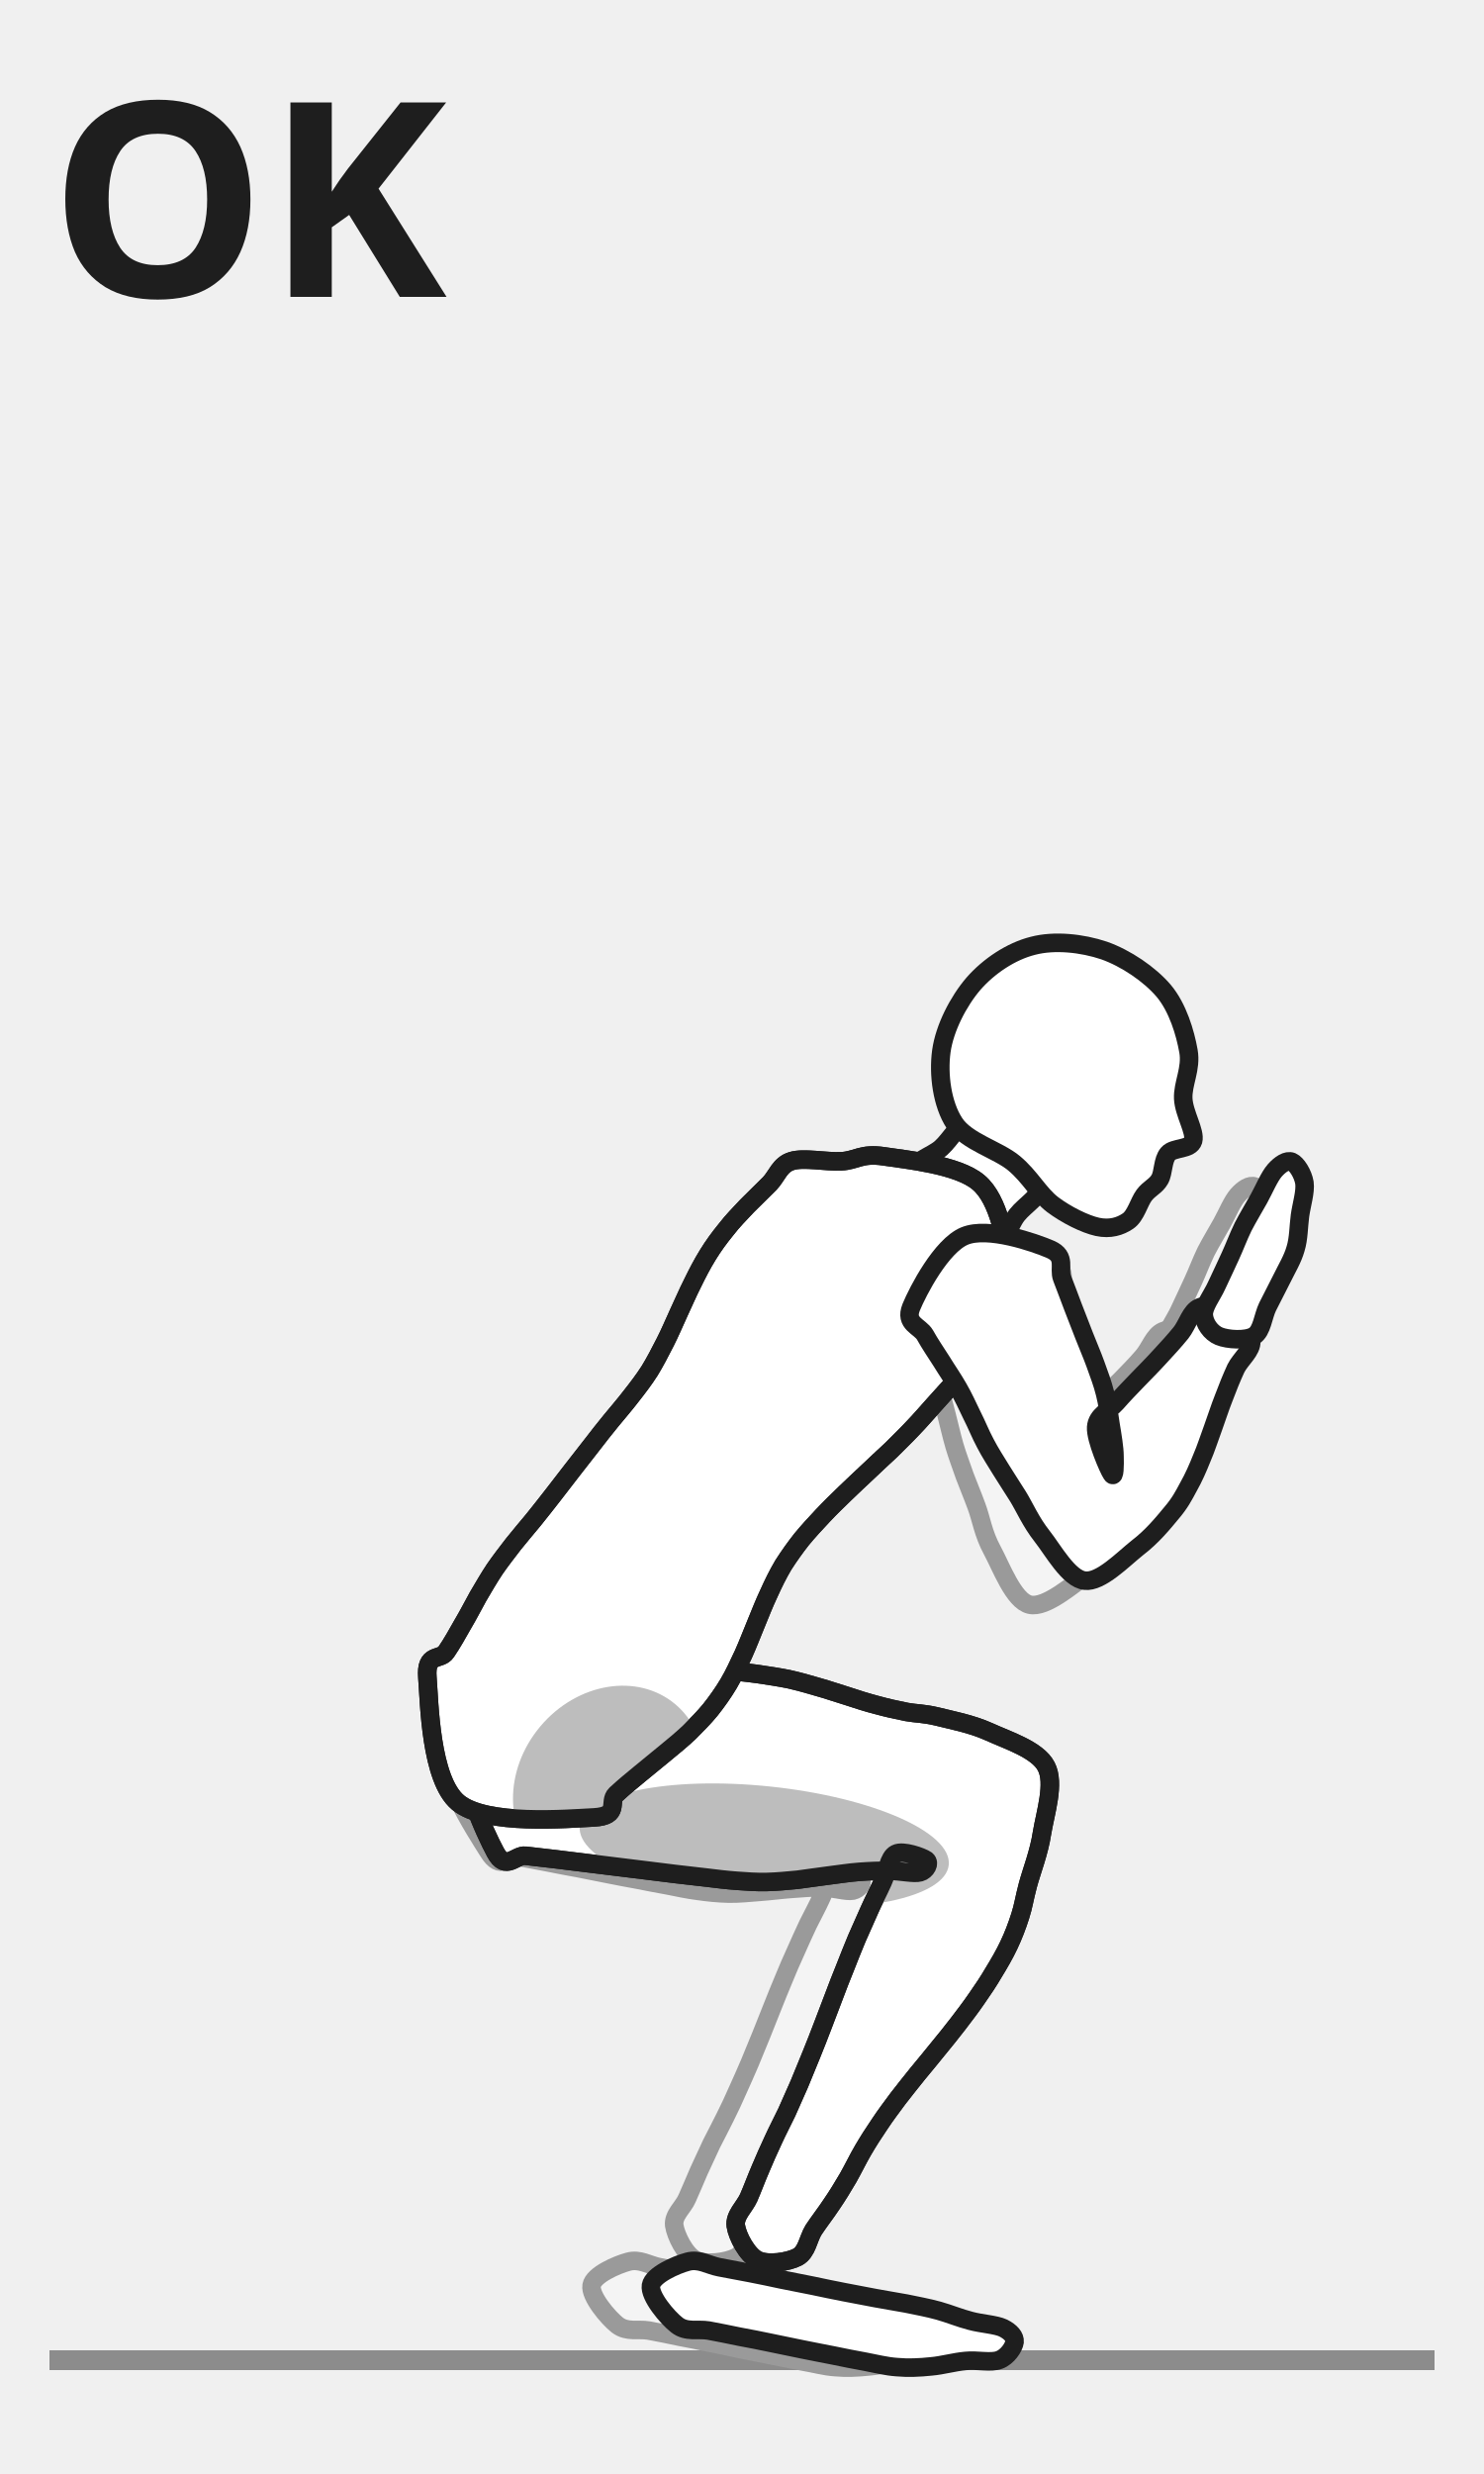
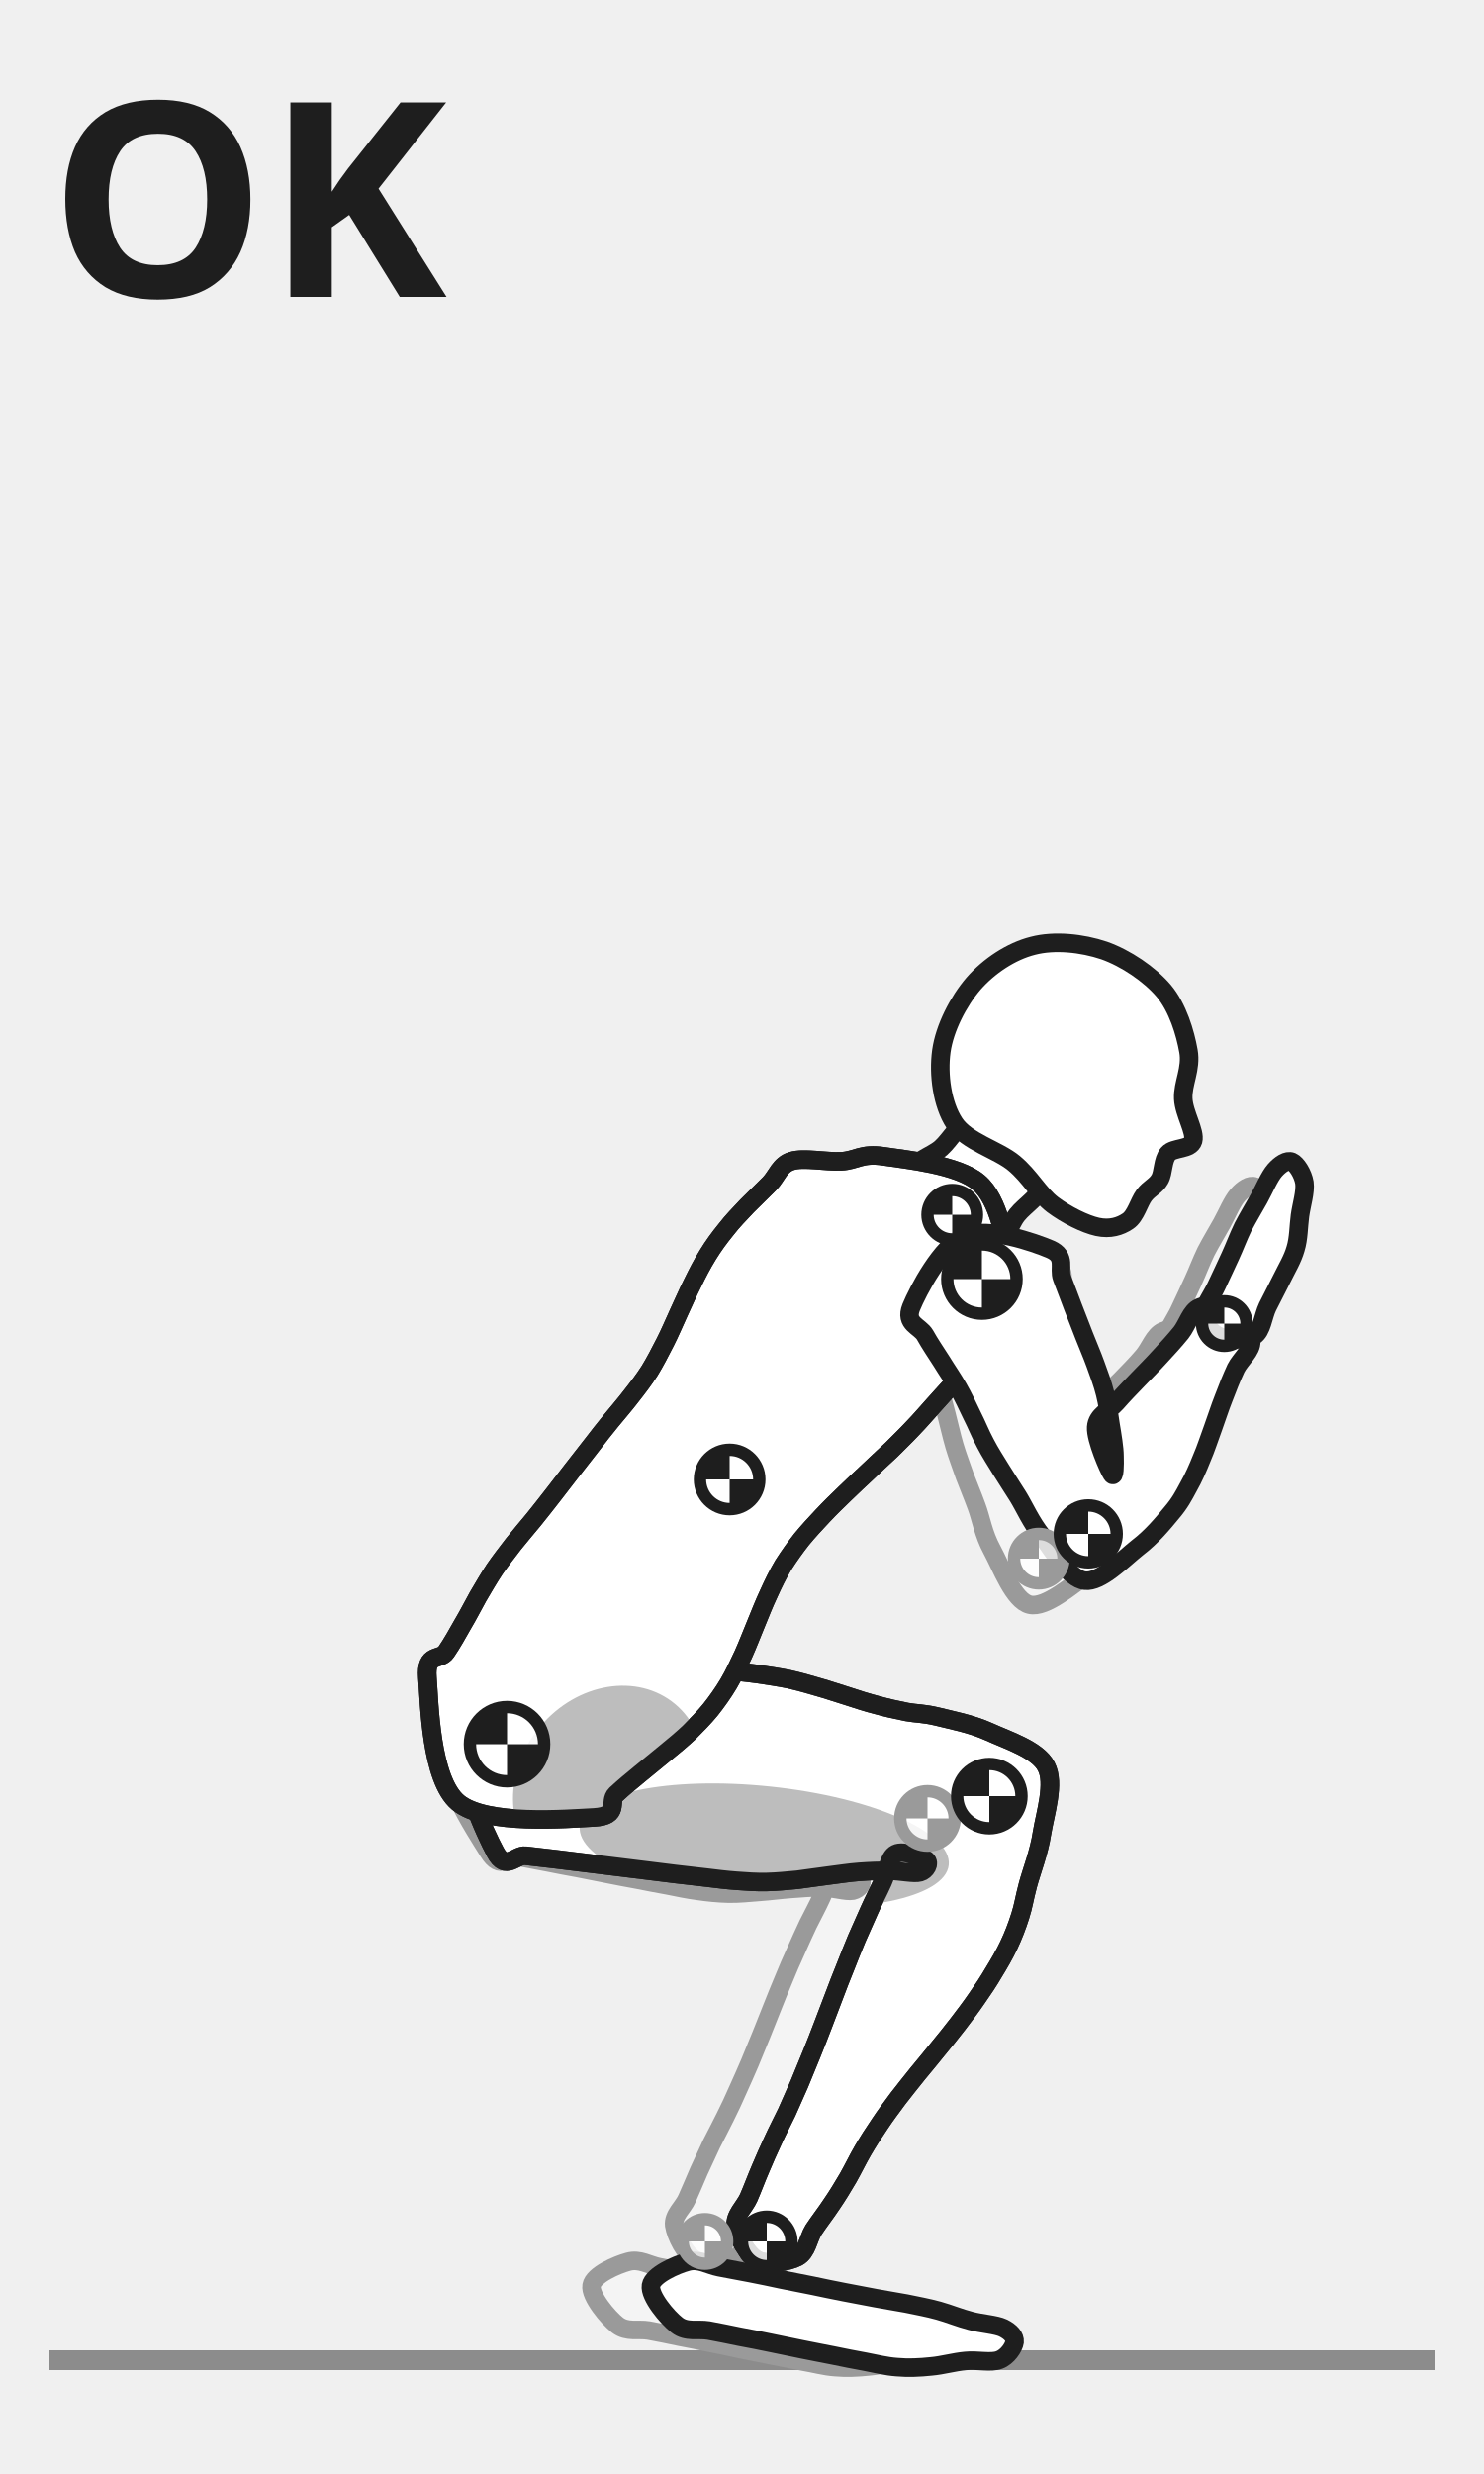
<svg xmlns="http://www.w3.org/2000/svg" viewBox="0 0 60 100" role="img" aria-label="スクワット 良い例">
  <defs>
    <clipPath id="sq1c1">
      <path d="M20.99 65.93 C21.58 65.22 21.80 66.02 22.21 66.08 C22.61 66.14 23.02 66.22 23.42 66.29 C23.82 66.37 24.22 66.45 24.63 66.54 C25.03 66.62 25.43 66.71 25.83 66.80 C26.23 66.89 26.63 66.98 27.03 67.06 C27.44 67.15 27.84 67.23 28.24 67.31 C28.64 67.38 29.05 67.45 29.45 67.51 C29.86 67.58 30.26 67.61 30.67 67.67 C31.07 67.73 31.48 67.79 31.88 67.87 C32.28 67.96 32.68 68.07 33.08 68.19 C33.48 68.30 33.87 68.44 34.27 68.56 C34.67 68.69 35.06 68.82 35.46 68.92 C35.86 69.03 36.26 69.12 36.67 69.20 C37.07 69.27 37.33 69.25 37.88 69.38 C38.43 69.52 39.26 69.67 39.99 70.00 C40.73 70.34 41.95 70.72 42.30 71.40 C42.66 72.08 42.26 73.29 42.13 74.09 C42.01 74.88 41.71 75.63 41.56 76.19 C41.41 76.75 41.38 77.04 41.25 77.44 C41.12 77.85 40.97 78.24 40.79 78.62 C40.61 79.00 40.40 79.36 40.18 79.72 C39.97 80.08 39.73 80.44 39.49 80.78 C39.25 81.13 38.99 81.47 38.73 81.81 C38.47 82.15 38.20 82.48 37.93 82.81 C37.66 83.15 37.38 83.48 37.11 83.81 C36.84 84.15 36.57 84.48 36.31 84.82 C36.06 85.16 35.80 85.50 35.57 85.85 C35.33 86.20 35.10 86.56 34.89 86.92 C34.68 87.28 34.50 87.66 34.29 88.03 C34.08 88.39 33.86 88.75 33.62 89.10 C33.39 89.45 33.12 89.79 32.89 90.14 C32.67 90.50 32.63 91.02 32.25 91.23 C31.87 91.43 31.04 91.56 30.62 91.35 C30.21 91.14 29.81 90.39 29.75 89.97 C29.69 89.55 30.10 89.21 30.27 88.83 C30.44 88.44 30.58 88.05 30.75 87.66 C30.91 87.28 31.08 86.89 31.26 86.51 C31.43 86.13 31.63 85.76 31.81 85.38 C31.98 85.00 32.15 84.61 32.32 84.23 C32.48 83.84 32.64 83.45 32.80 83.06 C32.96 82.67 33.11 82.28 33.26 81.89 C33.41 81.49 33.56 81.10 33.71 80.71 C33.86 80.31 34.01 79.92 34.17 79.53 C34.32 79.14 34.48 78.75 34.64 78.36 C34.81 77.97 34.98 77.59 35.15 77.21 C35.32 76.82 35.52 76.45 35.69 76.07 C35.87 75.69 35.92 75.08 36.22 74.93 C36.51 74.78 37.28 75.06 37.45 75.18 C37.61 75.31 37.45 75.61 37.20 75.68 C36.96 75.75 36.39 75.62 35.98 75.62 C35.57 75.61 35.15 75.63 34.74 75.66 C34.32 75.69 33.91 75.76 33.49 75.81 C33.07 75.86 32.65 75.93 32.24 75.98 C31.82 76.02 31.41 76.06 31.00 76.07 C30.58 76.08 30.18 76.05 29.77 76.02 C29.36 75.99 28.96 75.94 28.55 75.89 C28.14 75.84 27.74 75.80 27.33 75.75 C26.93 75.70 26.52 75.65 26.12 75.60 C25.71 75.55 25.30 75.50 24.90 75.45 C24.49 75.40 24.09 75.35 23.68 75.30 C23.28 75.25 22.87 75.20 22.46 75.15 C22.06 75.10 21.65 75.06 21.25 75.01 C20.84 74.96 20.45 75.66 20.03 74.87 C19.61 74.09 18.55 71.80 18.71 70.31 C18.87 68.82 20.41 66.63 20.99 65.93Z" />
    </clipPath>
    <clipPath id="sq1c2">
      <path d="M40.80 50.98 C40.96 51.75 40.58 51.91 40.51 52.40 C40.43 52.89 40.53 53.52 40.36 53.94 C40.20 54.36 39.83 54.60 39.54 54.91 C39.25 55.22 38.93 55.51 38.64 55.82 C38.35 56.12 38.07 56.44 37.78 56.76 C37.50 57.07 37.22 57.40 36.93 57.70 C36.64 58.01 36.33 58.31 36.03 58.61 C35.72 58.90 35.40 59.19 35.09 59.49 C34.78 59.78 34.47 60.07 34.16 60.37 C33.86 60.66 33.55 60.96 33.26 61.27 C32.97 61.58 32.68 61.89 32.41 62.22 C32.15 62.55 31.90 62.90 31.67 63.26 C31.45 63.63 31.26 64.02 31.08 64.42 C30.89 64.82 30.73 65.24 30.56 65.65 C30.39 66.06 30.23 66.48 30.05 66.88 C29.86 67.28 29.68 67.68 29.46 68.05 C29.24 68.42 28.99 68.77 28.73 69.10 C28.46 69.43 28.16 69.73 27.86 70.03 C27.55 70.32 27.21 70.60 26.88 70.87 C26.55 71.15 26.21 71.41 25.88 71.69 C25.54 71.97 25.21 72.24 24.90 72.53 C24.59 72.83 25.09 73.40 24.02 73.46 C22.96 73.51 19.64 73.80 18.52 72.86 C17.40 71.92 17.36 68.81 17.28 67.80 C17.20 66.79 17.80 67.13 18.04 66.77 C18.28 66.42 18.49 66.04 18.70 65.67 C18.92 65.30 19.12 64.91 19.33 64.53 C19.55 64.16 19.76 63.79 20.00 63.43 C20.24 63.08 20.50 62.75 20.76 62.41 C21.02 62.08 21.30 61.76 21.57 61.43 C21.84 61.10 22.10 60.76 22.36 60.43 C22.62 60.09 22.88 59.76 23.14 59.42 C23.40 59.09 23.66 58.75 23.92 58.42 C24.18 58.08 24.44 57.75 24.71 57.42 C24.98 57.09 25.26 56.77 25.52 56.43 C25.78 56.10 26.04 55.76 26.27 55.40 C26.49 55.04 26.69 54.65 26.89 54.26 C27.09 53.87 27.26 53.46 27.44 53.07 C27.63 52.67 27.80 52.26 28.00 51.87 C28.19 51.48 28.39 51.09 28.62 50.72 C28.84 50.36 29.09 50.02 29.36 49.69 C29.62 49.35 29.92 49.05 30.21 48.74 C30.51 48.44 30.82 48.14 31.12 47.84 C31.41 47.54 31.53 47.07 32.01 46.93 C32.49 46.78 33.38 46.97 34.01 46.94 C34.63 46.91 34.82 46.60 35.74 46.74 C36.67 46.88 38.72 47.08 39.56 47.79 C40.41 48.50 40.64 50.21 40.80 50.98Z" />
    </clipPath>
  </defs>
  <line x1="2" y1="95.4" x2="58" y2="95.4" stroke="#8C8C8C" stroke-width="0.8" />
  <text x="2" y="12" font-size="11" font-weight="bold" fill="#1E1E1E" font-family="sans-serif">OK</text>
  <path d="M25.40 91.42 C25.86 91.29 26.24 91.56 26.66 91.64 C27.08 91.72 27.49 91.80 27.91 91.88 C28.33 91.97 28.74 92.05 29.16 92.14 C29.58 92.22 29.99 92.31 30.41 92.39 C30.83 92.48 31.24 92.57 31.66 92.65 C32.08 92.73 32.49 92.81 32.90 92.89 C33.32 92.97 33.72 93.03 34.15 93.11 C34.57 93.20 35.02 93.28 35.45 93.40 C35.88 93.52 36.31 93.70 36.74 93.81 C37.18 93.93 37.77 93.96 38.06 94.10 C38.36 94.25 38.54 94.45 38.52 94.66 C38.49 94.88 38.23 95.27 37.90 95.39 C37.57 95.52 37.00 95.38 36.54 95.43 C36.08 95.47 35.61 95.61 35.14 95.65 C34.68 95.70 34.21 95.72 33.77 95.68 C33.33 95.65 32.92 95.53 32.49 95.46 C32.07 95.38 31.64 95.29 31.22 95.21 C30.80 95.13 30.39 95.04 29.97 94.96 C29.56 94.87 29.14 94.78 28.72 94.70 C28.31 94.61 27.89 94.53 27.47 94.45 C27.06 94.36 26.64 94.28 26.22 94.20 C25.80 94.13 25.35 94.28 24.96 93.98 C24.58 93.68 23.85 92.81 23.92 92.38 C23.99 91.95 24.95 91.54 25.40 91.42Z" fill="#F4F4F4" stroke="#9A9A9A" stroke-width="0.75" stroke-linejoin="round" />
  <path d="M21.30 65.97 C22.08 65.33 22.11 66.13 22.51 66.22 C22.91 66.31 23.31 66.42 23.71 66.53 C24.10 66.64 24.50 66.76 24.89 66.88 C25.29 67.00 25.69 67.13 26.08 67.25 C26.48 67.37 26.87 67.49 27.27 67.60 C27.67 67.71 28.07 67.82 28.47 67.91 C28.87 68.00 29.28 68.07 29.68 68.16 C30.08 68.25 30.48 68.34 30.88 68.46 C31.27 68.59 31.66 68.75 32.05 68.90 C32.44 69.06 32.83 69.24 33.22 69.40 C33.61 69.55 33.99 69.71 34.39 69.83 C34.79 69.95 35.05 69.95 35.59 70.12 C36.13 70.29 36.93 70.48 37.64 70.85 C38.34 71.22 39.49 71.64 39.82 72.32 C40.15 73.00 39.76 74.16 39.63 74.94 C39.50 75.73 39.18 76.49 39.03 77.03 C38.88 77.58 38.85 77.85 38.72 78.24 C38.59 78.62 38.44 79.00 38.26 79.36 C38.08 79.72 37.87 80.06 37.65 80.40 C37.44 80.74 37.20 81.08 36.96 81.41 C36.72 81.73 36.46 82.05 36.20 82.37 C35.94 82.69 35.67 83.00 35.40 83.31 C35.13 83.63 34.86 83.94 34.59 84.25 C34.32 84.56 34.05 84.88 33.79 85.20 C33.54 85.52 33.28 85.84 33.05 86.17 C32.81 86.50 32.58 86.83 32.37 87.18 C32.16 87.52 31.99 87.89 31.78 88.23 C31.57 88.57 31.34 88.91 31.11 89.24 C30.88 89.58 30.61 89.89 30.38 90.22 C30.15 90.56 30.12 91.07 29.74 91.25 C29.36 91.44 28.52 91.56 28.11 91.34 C27.70 91.13 27.32 90.36 27.26 89.95 C27.21 89.53 27.62 89.23 27.78 88.86 C27.95 88.49 28.10 88.11 28.26 87.75 C28.43 87.38 28.60 87.01 28.77 86.65 C28.95 86.29 29.14 85.94 29.32 85.57 C29.50 85.21 29.67 84.85 29.83 84.48 C30.00 84.11 30.16 83.74 30.32 83.37 C30.47 83.00 30.63 82.62 30.78 82.25 C30.93 81.87 31.08 81.49 31.23 81.12 C31.38 80.74 31.53 80.37 31.69 79.99 C31.84 79.62 32.00 79.25 32.17 78.88 C32.33 78.51 32.50 78.15 32.67 77.78 C32.85 77.42 33.04 77.07 33.21 76.70 C33.39 76.34 33.48 75.74 33.74 75.61 C34.00 75.49 34.67 75.84 34.79 75.98 C34.91 76.11 34.74 76.36 34.48 76.42 C34.22 76.47 33.67 76.30 33.25 76.29 C32.84 76.28 32.41 76.32 31.99 76.35 C31.57 76.38 31.14 76.44 30.71 76.47 C30.29 76.50 29.87 76.55 29.45 76.54 C29.04 76.53 28.63 76.49 28.22 76.43 C27.81 76.38 27.41 76.29 27.00 76.21 C26.60 76.14 26.20 76.06 25.79 75.98 C25.39 75.91 24.99 75.83 24.58 75.75 C24.18 75.67 23.77 75.59 23.37 75.51 C22.97 75.44 22.56 75.36 22.16 75.28 C21.76 75.20 21.35 75.13 20.95 75.05 C20.54 74.98 20.25 75.67 19.74 74.83 C19.22 74.00 17.58 71.51 17.84 70.03 C18.10 68.55 20.52 66.61 21.30 65.97Z" fill="#F4F4F4" stroke="#9A9A9A" stroke-width="0.75" stroke-linejoin="round" />
  <path d="M42.64 51.06 C43.23 51.47 42.81 51.90 42.88 52.32 C42.96 52.74 43.03 53.17 43.11 53.59 C43.18 54.01 43.25 54.44 43.33 54.86 C43.40 55.28 43.50 55.70 43.57 56.12 C43.63 56.55 43.70 56.97 43.73 57.40 C43.75 57.83 43.73 58.28 43.71 58.72 C43.70 59.16 43.68 59.70 43.63 60.04 C43.58 60.39 43.59 61.05 43.41 60.81 C43.23 60.57 42.55 59.15 42.55 58.62 C42.56 58.09 43.12 57.95 43.42 57.64 C43.72 57.32 44.05 57.02 44.36 56.71 C44.68 56.40 45.00 56.10 45.31 55.79 C45.62 55.47 45.93 55.16 46.21 54.83 C46.50 54.50 46.65 53.97 47.02 53.81 C47.39 53.65 48.09 53.65 48.43 53.89 C48.77 54.13 49.07 54.84 49.06 55.25 C49.05 55.66 48.59 55.98 48.38 56.36 C48.17 56.74 47.99 57.15 47.82 57.55 C47.64 57.96 47.48 58.38 47.31 58.79 C47.14 59.20 46.98 59.62 46.79 60.01 C46.60 60.41 46.41 60.81 46.19 61.18 C45.96 61.55 45.79 61.84 45.43 62.24 C45.07 62.64 44.65 63.15 44.02 63.59 C43.39 64.03 42.28 65.02 41.63 64.86 C40.98 64.71 40.47 63.31 40.11 62.65 C39.75 61.99 39.67 61.38 39.48 60.88 C39.30 60.39 39.16 60.07 39.01 59.67 C38.87 59.26 38.71 58.85 38.59 58.44 C38.47 58.03 38.38 57.61 38.27 57.19 C38.16 56.78 38.06 56.36 37.93 55.95 C37.79 55.54 37.62 55.14 37.46 54.73 C37.31 54.33 37.14 53.92 37.00 53.51 C36.87 53.10 36.27 52.88 36.66 52.27 C37.05 51.66 38.34 50.06 39.34 49.86 C40.34 49.66 42.05 50.65 42.64 51.06Z" fill="#F4F4F4" stroke="#9A9A9A" stroke-width="0.75" stroke-linejoin="round" />
  <path d="M47.17 54.15 C47.15 53.81 47.51 53.36 47.69 52.96 C47.87 52.57 48.06 52.18 48.24 51.78 C48.42 51.39 48.57 50.98 48.76 50.59 C48.96 50.20 49.19 49.83 49.40 49.45 C49.61 49.07 49.82 48.56 50.04 48.31 C50.26 48.06 50.53 47.88 50.73 47.96 C50.92 48.04 51.18 48.44 51.24 48.81 C51.29 49.17 51.12 49.70 51.06 50.14 C51.00 50.59 51.01 51.06 50.88 51.48 C50.76 51.90 50.53 52.27 50.34 52.66 C50.15 53.05 49.94 53.43 49.75 53.82 C49.56 54.21 49.53 54.80 49.20 55.00 C48.87 55.20 48.13 55.15 47.79 55.01 C47.45 54.87 47.19 54.49 47.17 54.15Z" fill="#F4F4F4" stroke="#9A9A9A" stroke-width="0.75" stroke-linejoin="round" />
  <path d="M42.17 47.78 C42.10 48.35 41.47 48.67 41.12 49.11 C40.77 49.56 40.66 50.29 40.08 50.45 C39.49 50.60 38.18 50.53 37.63 50.04 C37.08 49.56 36.71 48.14 36.78 47.53 C36.85 46.92 37.63 46.77 38.05 46.40 C38.47 46.02 38.75 45.38 39.32 45.26 C39.90 45.14 41.02 45.24 41.50 45.66 C41.97 46.08 42.23 47.20 42.17 47.78Z" fill="#FFFFFF" stroke="#1E1E1E" stroke-width="0.75" stroke-linejoin="round" />
  <path d="M38.06 42.49 C38.19 41.55 38.75 40.47 39.36 39.76 C39.98 39.05 40.88 38.45 41.76 38.23 C42.63 38.00 43.75 38.12 44.64 38.42 C45.52 38.73 46.48 39.38 47.05 40.05 C47.62 40.73 47.92 41.75 48.05 42.48 C48.18 43.20 47.81 43.80 47.84 44.41 C47.87 45.01 48.34 45.74 48.24 46.11 C48.13 46.48 47.45 46.37 47.23 46.63 C47.00 46.89 47.05 47.39 46.89 47.67 C46.73 47.95 46.47 48.03 46.26 48.31 C46.05 48.59 45.92 49.15 45.60 49.36 C45.29 49.57 44.88 49.70 44.37 49.59 C43.87 49.48 43.12 49.11 42.56 48.69 C42.00 48.26 41.66 47.57 41.00 47.02 C40.34 46.47 39.08 46.15 38.59 45.40 C38.09 44.64 37.93 43.43 38.06 42.49Z" fill="#FFFFFF" stroke="#1E1E1E" stroke-width="0.75" stroke-linejoin="round" />
  <path d="M27.80 91.42 C28.26 91.29 28.65 91.56 29.07 91.64 C29.49 91.72 29.91 91.80 30.34 91.88 C30.76 91.96 31.18 92.05 31.60 92.14 C32.02 92.22 32.44 92.31 32.86 92.39 C33.29 92.48 33.71 92.57 34.13 92.65 C34.55 92.73 34.97 92.81 35.39 92.89 C35.80 92.97 36.22 93.03 36.64 93.11 C37.07 93.20 37.52 93.28 37.95 93.40 C38.38 93.52 38.81 93.70 39.24 93.81 C39.68 93.93 40.27 93.96 40.56 94.10 C40.86 94.25 41.04 94.45 41.02 94.66 C40.99 94.88 40.73 95.27 40.40 95.39 C40.07 95.52 39.50 95.38 39.04 95.43 C38.58 95.47 38.11 95.61 37.65 95.65 C37.18 95.70 36.71 95.72 36.27 95.68 C35.82 95.65 35.41 95.54 34.98 95.46 C34.55 95.38 34.12 95.30 33.70 95.21 C33.27 95.13 32.85 95.04 32.43 94.96 C32.01 94.87 31.59 94.79 31.17 94.70 C30.75 94.61 30.33 94.53 29.90 94.45 C29.48 94.36 29.06 94.28 28.64 94.20 C28.21 94.13 27.75 94.28 27.37 93.98 C26.98 93.68 26.25 92.81 26.32 92.38 C26.39 91.96 27.34 91.54 27.80 91.42Z" fill="#FFFFFF" stroke="#1E1E1E" stroke-width="0.75" stroke-linejoin="round" />
  <path d="M20.99 65.93 C21.58 65.22 21.80 66.02 22.21 66.08 C22.61 66.14 23.02 66.22 23.42 66.29 C23.82 66.37 24.22 66.45 24.63 66.54 C25.03 66.62 25.43 66.71 25.83 66.80 C26.23 66.89 26.63 66.98 27.03 67.06 C27.44 67.15 27.84 67.23 28.24 67.31 C28.64 67.38 29.05 67.45 29.45 67.51 C29.86 67.58 30.26 67.61 30.67 67.67 C31.07 67.73 31.48 67.79 31.88 67.87 C32.28 67.96 32.68 68.07 33.08 68.19 C33.48 68.30 33.87 68.44 34.27 68.56 C34.67 68.69 35.06 68.82 35.46 68.92 C35.86 69.03 36.26 69.12 36.67 69.20 C37.07 69.27 37.33 69.25 37.88 69.38 C38.43 69.52 39.26 69.67 39.99 70.00 C40.73 70.34 41.95 70.72 42.30 71.40 C42.66 72.08 42.26 73.29 42.13 74.09 C42.01 74.88 41.71 75.63 41.56 76.19 C41.41 76.75 41.38 77.04 41.25 77.44 C41.12 77.85 40.97 78.24 40.79 78.62 C40.61 79.00 40.40 79.36 40.18 79.72 C39.97 80.08 39.73 80.44 39.49 80.78 C39.25 81.13 38.99 81.47 38.73 81.81 C38.47 82.15 38.20 82.48 37.93 82.81 C37.66 83.15 37.38 83.48 37.11 83.81 C36.84 84.15 36.57 84.48 36.31 84.82 C36.06 85.16 35.80 85.50 35.57 85.85 C35.33 86.20 35.10 86.56 34.89 86.92 C34.68 87.28 34.50 87.66 34.29 88.03 C34.08 88.39 33.86 88.75 33.62 89.10 C33.39 89.45 33.12 89.79 32.89 90.14 C32.67 90.50 32.63 91.02 32.25 91.23 C31.87 91.43 31.04 91.56 30.62 91.35 C30.21 91.14 29.81 90.39 29.75 89.97 C29.69 89.55 30.10 89.21 30.27 88.83 C30.44 88.44 30.58 88.05 30.75 87.66 C30.91 87.28 31.08 86.89 31.26 86.51 C31.43 86.13 31.63 85.76 31.81 85.38 C31.98 85.00 32.15 84.61 32.32 84.23 C32.48 83.84 32.64 83.45 32.80 83.06 C32.96 82.67 33.11 82.28 33.26 81.89 C33.41 81.49 33.56 81.10 33.71 80.71 C33.86 80.31 34.01 79.92 34.17 79.53 C34.32 79.14 34.48 78.75 34.64 78.36 C34.81 77.97 34.98 77.59 35.15 77.21 C35.32 76.82 35.52 76.45 35.69 76.07 C35.87 75.69 35.92 75.08 36.22 74.93 C36.51 74.78 37.28 75.06 37.45 75.18 C37.61 75.31 37.45 75.61 37.20 75.68 C36.96 75.75 36.39 75.62 35.98 75.62 C35.57 75.61 35.15 75.63 34.74 75.66 C34.32 75.69 33.91 75.76 33.49 75.81 C33.07 75.86 32.65 75.93 32.24 75.98 C31.82 76.02 31.41 76.06 31.00 76.07 C30.58 76.08 30.18 76.05 29.77 76.02 C29.36 75.99 28.96 75.94 28.55 75.89 C28.14 75.84 27.74 75.80 27.33 75.75 C26.93 75.70 26.52 75.65 26.12 75.60 C25.71 75.55 25.30 75.50 24.90 75.45 C24.49 75.40 24.09 75.35 23.68 75.30 C23.28 75.25 22.87 75.20 22.46 75.15 C22.06 75.10 21.65 75.06 21.25 75.01 C20.84 74.96 20.45 75.66 20.03 74.87 C19.61 74.09 18.55 71.80 18.71 70.31 C18.87 68.82 20.41 66.63 20.99 65.93Z" fill="#FFFFFF" stroke="#1E1E1E" stroke-width="0.75" stroke-linejoin="round" />
  <g clip-path="url(#sq1c1)">
    <ellipse cx="30.9" cy="74.6" rx="7.5" ry="2.4" transform="rotate(6 30.9 74.6)" fill="#BDBDBD" />
  </g>
  <path d="M20.99 65.93 C21.58 65.22 21.80 66.02 22.21 66.08 C22.61 66.14 23.02 66.22 23.42 66.29 C23.82 66.37 24.22 66.45 24.63 66.54 C25.03 66.62 25.43 66.71 25.83 66.80 C26.23 66.89 26.63 66.98 27.03 67.06 C27.44 67.15 27.84 67.23 28.24 67.31 C28.64 67.38 29.05 67.45 29.45 67.51 C29.86 67.58 30.26 67.61 30.67 67.67 C31.07 67.73 31.48 67.79 31.88 67.87 C32.28 67.96 32.68 68.07 33.08 68.19 C33.48 68.30 33.87 68.44 34.27 68.56 C34.67 68.69 35.06 68.82 35.46 68.92 C35.86 69.03 36.26 69.12 36.67 69.20 C37.07 69.27 37.33 69.25 37.88 69.38 C38.43 69.52 39.26 69.67 39.99 70.00 C40.73 70.34 41.95 70.72 42.30 71.40 C42.66 72.08 42.26 73.29 42.13 74.09 C42.01 74.88 41.71 75.63 41.56 76.19 C41.41 76.75 41.38 77.04 41.25 77.44 C41.12 77.85 40.97 78.24 40.79 78.62 C40.61 79.00 40.40 79.36 40.18 79.72 C39.97 80.08 39.73 80.44 39.49 80.78 C39.25 81.13 38.99 81.47 38.73 81.81 C38.47 82.15 38.20 82.48 37.93 82.81 C37.66 83.15 37.38 83.48 37.11 83.81 C36.84 84.15 36.57 84.48 36.31 84.82 C36.06 85.16 35.80 85.50 35.57 85.85 C35.33 86.20 35.10 86.56 34.89 86.92 C34.68 87.28 34.50 87.66 34.29 88.03 C34.08 88.39 33.86 88.75 33.62 89.10 C33.39 89.45 33.12 89.79 32.89 90.14 C32.67 90.50 32.63 91.02 32.25 91.23 C31.87 91.43 31.04 91.56 30.62 91.35 C30.21 91.14 29.81 90.39 29.75 89.97 C29.69 89.55 30.10 89.21 30.27 88.83 C30.44 88.44 30.58 88.05 30.75 87.66 C30.91 87.28 31.08 86.89 31.26 86.51 C31.43 86.13 31.63 85.76 31.81 85.38 C31.98 85.00 32.15 84.61 32.32 84.23 C32.48 83.84 32.64 83.45 32.80 83.06 C32.96 82.67 33.11 82.28 33.26 81.89 C33.41 81.49 33.56 81.10 33.71 80.71 C33.86 80.31 34.01 79.92 34.17 79.53 C34.32 79.14 34.48 78.75 34.64 78.36 C34.81 77.97 34.98 77.59 35.15 77.21 C35.32 76.82 35.52 76.45 35.69 76.07 C35.87 75.69 35.92 75.08 36.22 74.93 C36.51 74.78 37.28 75.06 37.45 75.18 C37.61 75.31 37.45 75.61 37.20 75.68 C36.96 75.75 36.39 75.62 35.98 75.62 C35.57 75.61 35.15 75.63 34.74 75.66 C34.32 75.69 33.91 75.76 33.49 75.81 C33.07 75.86 32.65 75.93 32.24 75.98 C31.82 76.02 31.41 76.06 31.00 76.07 C30.58 76.08 30.18 76.05 29.77 76.02 C29.36 75.99 28.96 75.94 28.55 75.89 C28.14 75.84 27.74 75.80 27.33 75.75 C26.93 75.70 26.52 75.65 26.12 75.60 C25.71 75.55 25.30 75.50 24.90 75.45 C24.49 75.40 24.09 75.35 23.68 75.30 C23.28 75.25 22.87 75.20 22.46 75.15 C22.06 75.10 21.65 75.06 21.25 75.01 C20.84 74.96 20.45 75.66 20.03 74.87 C19.61 74.09 18.55 71.80 18.71 70.31 C18.87 68.82 20.41 66.63 20.99 65.93Z" fill="none" stroke="#1E1E1E" stroke-width="0.75" />
  <path d="M40.80 50.98 C40.96 51.75 40.58 51.91 40.51 52.40 C40.43 52.89 40.53 53.52 40.36 53.94 C40.20 54.36 39.83 54.60 39.54 54.91 C39.25 55.22 38.93 55.51 38.64 55.82 C38.35 56.12 38.07 56.44 37.78 56.76 C37.50 57.07 37.22 57.40 36.93 57.70 C36.64 58.01 36.33 58.31 36.03 58.61 C35.72 58.90 35.40 59.19 35.09 59.49 C34.78 59.78 34.47 60.07 34.16 60.37 C33.86 60.66 33.55 60.96 33.26 61.27 C32.97 61.58 32.68 61.89 32.41 62.22 C32.15 62.55 31.90 62.90 31.67 63.26 C31.45 63.63 31.26 64.02 31.08 64.42 C30.89 64.82 30.73 65.24 30.56 65.65 C30.39 66.06 30.23 66.48 30.05 66.88 C29.86 67.28 29.68 67.68 29.46 68.05 C29.24 68.42 28.99 68.77 28.73 69.10 C28.46 69.43 28.16 69.73 27.86 70.03 C27.55 70.32 27.21 70.60 26.88 70.87 C26.55 71.15 26.21 71.41 25.88 71.69 C25.54 71.97 25.21 72.24 24.90 72.53 C24.59 72.83 25.09 73.40 24.02 73.46 C22.96 73.51 19.64 73.80 18.52 72.86 C17.40 71.92 17.36 68.81 17.28 67.80 C17.20 66.79 17.80 67.13 18.04 66.77 C18.28 66.42 18.49 66.04 18.70 65.67 C18.92 65.30 19.12 64.91 19.33 64.53 C19.55 64.16 19.76 63.79 20.00 63.43 C20.24 63.08 20.50 62.75 20.76 62.41 C21.02 62.08 21.30 61.76 21.57 61.43 C21.84 61.10 22.10 60.76 22.36 60.43 C22.62 60.09 22.88 59.76 23.14 59.42 C23.40 59.09 23.66 58.75 23.92 58.42 C24.18 58.08 24.44 57.75 24.71 57.42 C24.98 57.09 25.26 56.77 25.52 56.43 C25.78 56.10 26.04 55.76 26.27 55.40 C26.49 55.04 26.69 54.65 26.89 54.26 C27.09 53.87 27.26 53.46 27.44 53.07 C27.63 52.67 27.80 52.26 28.00 51.87 C28.19 51.48 28.39 51.09 28.62 50.72 C28.84 50.36 29.09 50.02 29.36 49.69 C29.62 49.35 29.92 49.05 30.21 48.74 C30.51 48.44 30.82 48.14 31.12 47.84 C31.41 47.54 31.53 47.07 32.01 46.93 C32.49 46.78 33.38 46.97 34.01 46.94 C34.63 46.91 34.82 46.60 35.74 46.74 C36.67 46.88 38.72 47.08 39.56 47.79 C40.41 48.50 40.64 50.21 40.80 50.98Z" fill="#FFFFFF" stroke="#1E1E1E" stroke-width="0.75" stroke-linejoin="round" />
  <g clip-path="url(#sq1c2)">
    <ellipse cx="24.6" cy="72.1" rx="4.2" ry="3.6" transform="rotate(130 24.6 72.1)" fill="#BDBDBD" />
  </g>
  <path d="M40.80 50.98 C40.96 51.75 40.58 51.91 40.51 52.40 C40.43 52.89 40.53 53.52 40.36 53.94 C40.20 54.36 39.83 54.60 39.54 54.91 C39.25 55.22 38.93 55.51 38.64 55.82 C38.35 56.12 38.07 56.44 37.78 56.76 C37.50 57.07 37.22 57.40 36.93 57.70 C36.64 58.01 36.33 58.31 36.03 58.61 C35.72 58.90 35.40 59.19 35.09 59.49 C34.78 59.78 34.47 60.07 34.16 60.37 C33.86 60.66 33.55 60.96 33.26 61.27 C32.97 61.58 32.68 61.89 32.41 62.22 C32.15 62.55 31.90 62.90 31.67 63.26 C31.45 63.63 31.26 64.02 31.08 64.42 C30.89 64.82 30.73 65.24 30.56 65.65 C30.39 66.06 30.23 66.48 30.05 66.88 C29.86 67.28 29.68 67.68 29.46 68.05 C29.24 68.42 28.99 68.77 28.73 69.10 C28.46 69.43 28.16 69.73 27.86 70.03 C27.55 70.32 27.21 70.60 26.88 70.87 C26.55 71.15 26.21 71.41 25.88 71.69 C25.54 71.97 25.21 72.24 24.90 72.53 C24.59 72.83 25.09 73.40 24.02 73.46 C22.96 73.51 19.64 73.80 18.52 72.86 C17.40 71.92 17.36 68.81 17.28 67.80 C17.20 66.79 17.80 67.13 18.04 66.77 C18.28 66.42 18.49 66.04 18.70 65.67 C18.92 65.30 19.12 64.91 19.33 64.53 C19.55 64.16 19.76 63.79 20.00 63.43 C20.24 63.08 20.50 62.75 20.76 62.41 C21.02 62.08 21.30 61.76 21.57 61.43 C21.84 61.10 22.10 60.76 22.36 60.43 C22.62 60.09 22.88 59.76 23.14 59.42 C23.40 59.09 23.66 58.75 23.92 58.42 C24.18 58.08 24.44 57.75 24.71 57.42 C24.98 57.09 25.26 56.77 25.52 56.43 C25.78 56.10 26.04 55.76 26.27 55.40 C26.49 55.04 26.69 54.65 26.89 54.26 C27.09 53.87 27.26 53.46 27.44 53.07 C27.63 52.67 27.80 52.26 28.00 51.87 C28.19 51.48 28.39 51.09 28.62 50.72 C28.84 50.36 29.09 50.02 29.36 49.69 C29.62 49.35 29.92 49.05 30.21 48.74 C30.51 48.44 30.82 48.14 31.12 47.84 C31.41 47.54 31.53 47.07 32.01 46.93 C32.49 46.78 33.38 46.97 34.01 46.94 C34.63 46.91 34.82 46.60 35.74 46.74 C36.67 46.88 38.72 47.08 39.56 47.79 C40.41 48.50 40.64 50.21 40.80 50.98Z" fill="none" stroke="#1E1E1E" stroke-width="0.75" />
  <path d="M42.47 50.50 C43.13 50.79 42.79 51.27 42.94 51.66 C43.09 52.04 43.23 52.43 43.38 52.82 C43.53 53.21 43.68 53.60 43.83 53.98 C43.98 54.37 44.15 54.75 44.29 55.14 C44.43 55.53 44.58 55.92 44.68 56.33 C44.78 56.73 44.84 57.16 44.90 57.58 C44.97 58.00 45.06 58.53 45.06 58.86 C45.07 59.20 45.07 59.78 44.95 59.58 C44.82 59.39 44.29 58.17 44.32 57.69 C44.35 57.20 44.85 57.02 45.13 56.70 C45.41 56.38 45.71 56.07 46.01 55.76 C46.31 55.45 46.61 55.15 46.90 54.83 C47.19 54.52 47.48 54.20 47.75 53.87 C48.01 53.54 48.14 53.00 48.49 52.85 C48.84 52.70 49.49 52.75 49.84 52.98 C50.19 53.20 50.57 53.82 50.59 54.21 C50.61 54.60 50.16 54.93 49.97 55.31 C49.79 55.70 49.63 56.10 49.48 56.50 C49.32 56.90 49.19 57.32 49.04 57.73 C48.89 58.13 48.76 58.55 48.59 58.94 C48.43 59.34 48.26 59.73 48.05 60.10 C47.85 60.47 47.71 60.75 47.36 61.16 C47.02 61.57 46.58 62.11 45.99 62.56 C45.41 63.02 44.50 63.97 43.86 63.89 C43.21 63.82 42.58 62.66 42.13 62.09 C41.68 61.52 41.43 60.93 41.16 60.49 C40.88 60.04 40.70 59.78 40.48 59.42 C40.26 59.06 40.03 58.71 39.84 58.34 C39.64 57.97 39.49 57.58 39.30 57.21 C39.12 56.84 38.95 56.46 38.74 56.10 C38.53 55.73 38.29 55.39 38.07 55.03 C37.84 54.67 37.60 54.32 37.40 53.96 C37.19 53.60 36.57 53.51 36.84 52.84 C37.11 52.18 38.06 50.35 39.00 49.96 C39.94 49.57 41.82 50.22 42.47 50.50Z" fill="#FFFFFF" stroke="#1E1E1E" stroke-width="0.75" stroke-linejoin="round" />
  <path d="M48.67 53.15 C48.65 52.81 49.01 52.36 49.19 51.96 C49.37 51.57 49.56 51.18 49.74 50.78 C49.92 50.39 50.07 49.98 50.26 49.59 C50.46 49.20 50.69 48.83 50.90 48.45 C51.11 48.07 51.32 47.56 51.54 47.31 C51.76 47.06 52.03 46.88 52.23 46.96 C52.42 47.04 52.68 47.44 52.74 47.81 C52.79 48.17 52.62 48.70 52.56 49.14 C52.50 49.59 52.51 50.06 52.38 50.48 C52.26 50.90 52.03 51.27 51.84 51.66 C51.65 52.05 51.44 52.43 51.25 52.82 C51.06 53.21 51.03 53.80 50.70 54.00 C50.37 54.20 49.63 54.15 49.29 54.01 C48.95 53.87 48.69 53.49 48.67 53.15Z" fill="#FFFFFF" stroke="#1E1E1E" stroke-width="0.75" stroke-linejoin="round" />
+   <circle cx="37.5" cy="73.5" r="1.1" fill="#FFFFFF" fill-opacity="0.85" stroke="#9A9A9A" stroke-width="0.5" />
+   <path d="M37.5 73.5 L38.6 73.5 A1.1 1.1 0 0 1 37.5 74.6Z M37.5 73.5 L36.4 73.5 A1.1 1.1 0 0 1 37.5 72.4Z" fill="#9A9A9A" />
+   <circle cx="28.5" cy="90.6" r="0.9" fill="#FFFFFF" fill-opacity="0.85" stroke="#9A9A9A" stroke-width="0.5" />
+   <path d="M28.5 90.6 L29.4 90.6 A0.9 0.9 0 0 1 28.5 91.5Z M28.5 90.6 L27.6 90.6 A0.9 0.9 0 0 1 28.5 89.7Z" fill="#9A9A9A" />
+   <circle cx="42.0" cy="63.0" r="1.0" fill="#FFFFFF" fill-opacity="0.85" stroke="#9A9A9A" stroke-width="0.5" />
+   <path d="M42.0 63.0 L43.0 63.0 A1.0 1.0 0 0 1 42.0 64.0Z M42.0 63.0 L41.0 63.0 A1.0 1.0 0 0 1 42.0 62.0Z" fill="#9A9A9A" />
+   <circle cx="38.5" cy="49.1" r="1.0" fill="#FFFFFF" fill-opacity="0.85" stroke="#1E1E1E" stroke-width="0.5" />
+   <path d="M38.5 49.1 L39.5 49.1 A1.0 1.0 0 0 1 38.5 50.1Z M38.5 49.1 L37.5 49.1 A1.0 1.0 0 0 1 38.5 48.1Z" fill="#1E1E1E" />
+   <circle cx="29.5" cy="59.8" r="1.2" fill="#FFFFFF" fill-opacity="0.85" stroke="#1E1E1E" stroke-width="0.5" />
+   <path d="M29.5 59.8 L30.7 59.8 A1.2 1.2 0 0 1 29.5 61.0Z M29.5 59.8 L28.3 59.8 A1.2 1.2 0 0 1 29.5 58.6Z" fill="#1E1E1E" />
+   <circle cx="20.5" cy="70.5" r="1.5" fill="#FFFFFF" fill-opacity="0.85" stroke="#1E1E1E" stroke-width="0.5" />
+   <path d="M20.5 70.5 L22.0 70.5 A1.5 1.5 0 0 1 20.5 72.0Z M20.5 70.5 L19.0 70.5 A1.5 1.5 0 0 1 20.5 69.0Z" fill="#1E1E1E" />
+   <circle cx="40.0" cy="72.6" r="1.3" fill="#FFFFFF" fill-opacity="0.85" stroke="#1E1E1E" stroke-width="0.5" />
+   <path d="M40.0 72.6 L41.3 72.6 A1.3 1.3 0 0 1 40.0 73.9Z M40.0 72.6 L38.7 72.6 A1.3 1.3 0 0 1 40.0 71.3Z" fill="#1E1E1E" />
+   <circle cx="31.0" cy="90.6" r="1.0" fill="#FFFFFF" fill-opacity="0.85" stroke="#1E1E1E" stroke-width="0.5" />
+   <path d="M31.0 90.6 L32.0 90.6 A1.0 1.0 0 0 1 31.0 91.6Z M31.0 90.6 L30.0 90.6 A1.0 1.0 0 0 1 31.0 89.6Z" fill="#1E1E1E" />
+   <circle cx="39.7" cy="51.7" r="1.4" fill="#FFFFFF" fill-opacity="0.85" stroke="#1E1E1E" stroke-width="0.5" />
+   <path d="M39.7 51.7 L41.1 51.7 A1.4 1.4 0 0 1 39.7 53.1Z M39.7 51.7 L38.3 51.7 A1.4 1.4 0 0 1 39.7 50.3Z" fill="#1E1E1E" />
+   <circle cx="44.0" cy="62.0" r="1.15" fill="#FFFFFF" fill-opacity="0.85" stroke="#1E1E1E" stroke-width="0.5" />
+   <path d="M44.0 62.0 L45.1 62.0 A1.15 1.15 0 0 1 44.0 63.1Z M44.0 62.0 L42.9 62.0 A1.15 1.15 0 0 1 44.0 60.9Z" fill="#1E1E1E" />
+   <circle cx="49.5" cy="53.5" r="0.9" fill="#FFFFFF" fill-opacity="0.85" stroke="#1E1E1E" stroke-width="0.5" />
+   <path d="M49.5 53.5 L50.4 53.5 A0.9 0.9 0 0 1 49.5 54.4Z M49.5 53.5 L48.6 53.5 A0.9 0.9 0 0 1 49.5 52.6Z" fill="#1E1E1E" />
</svg>
